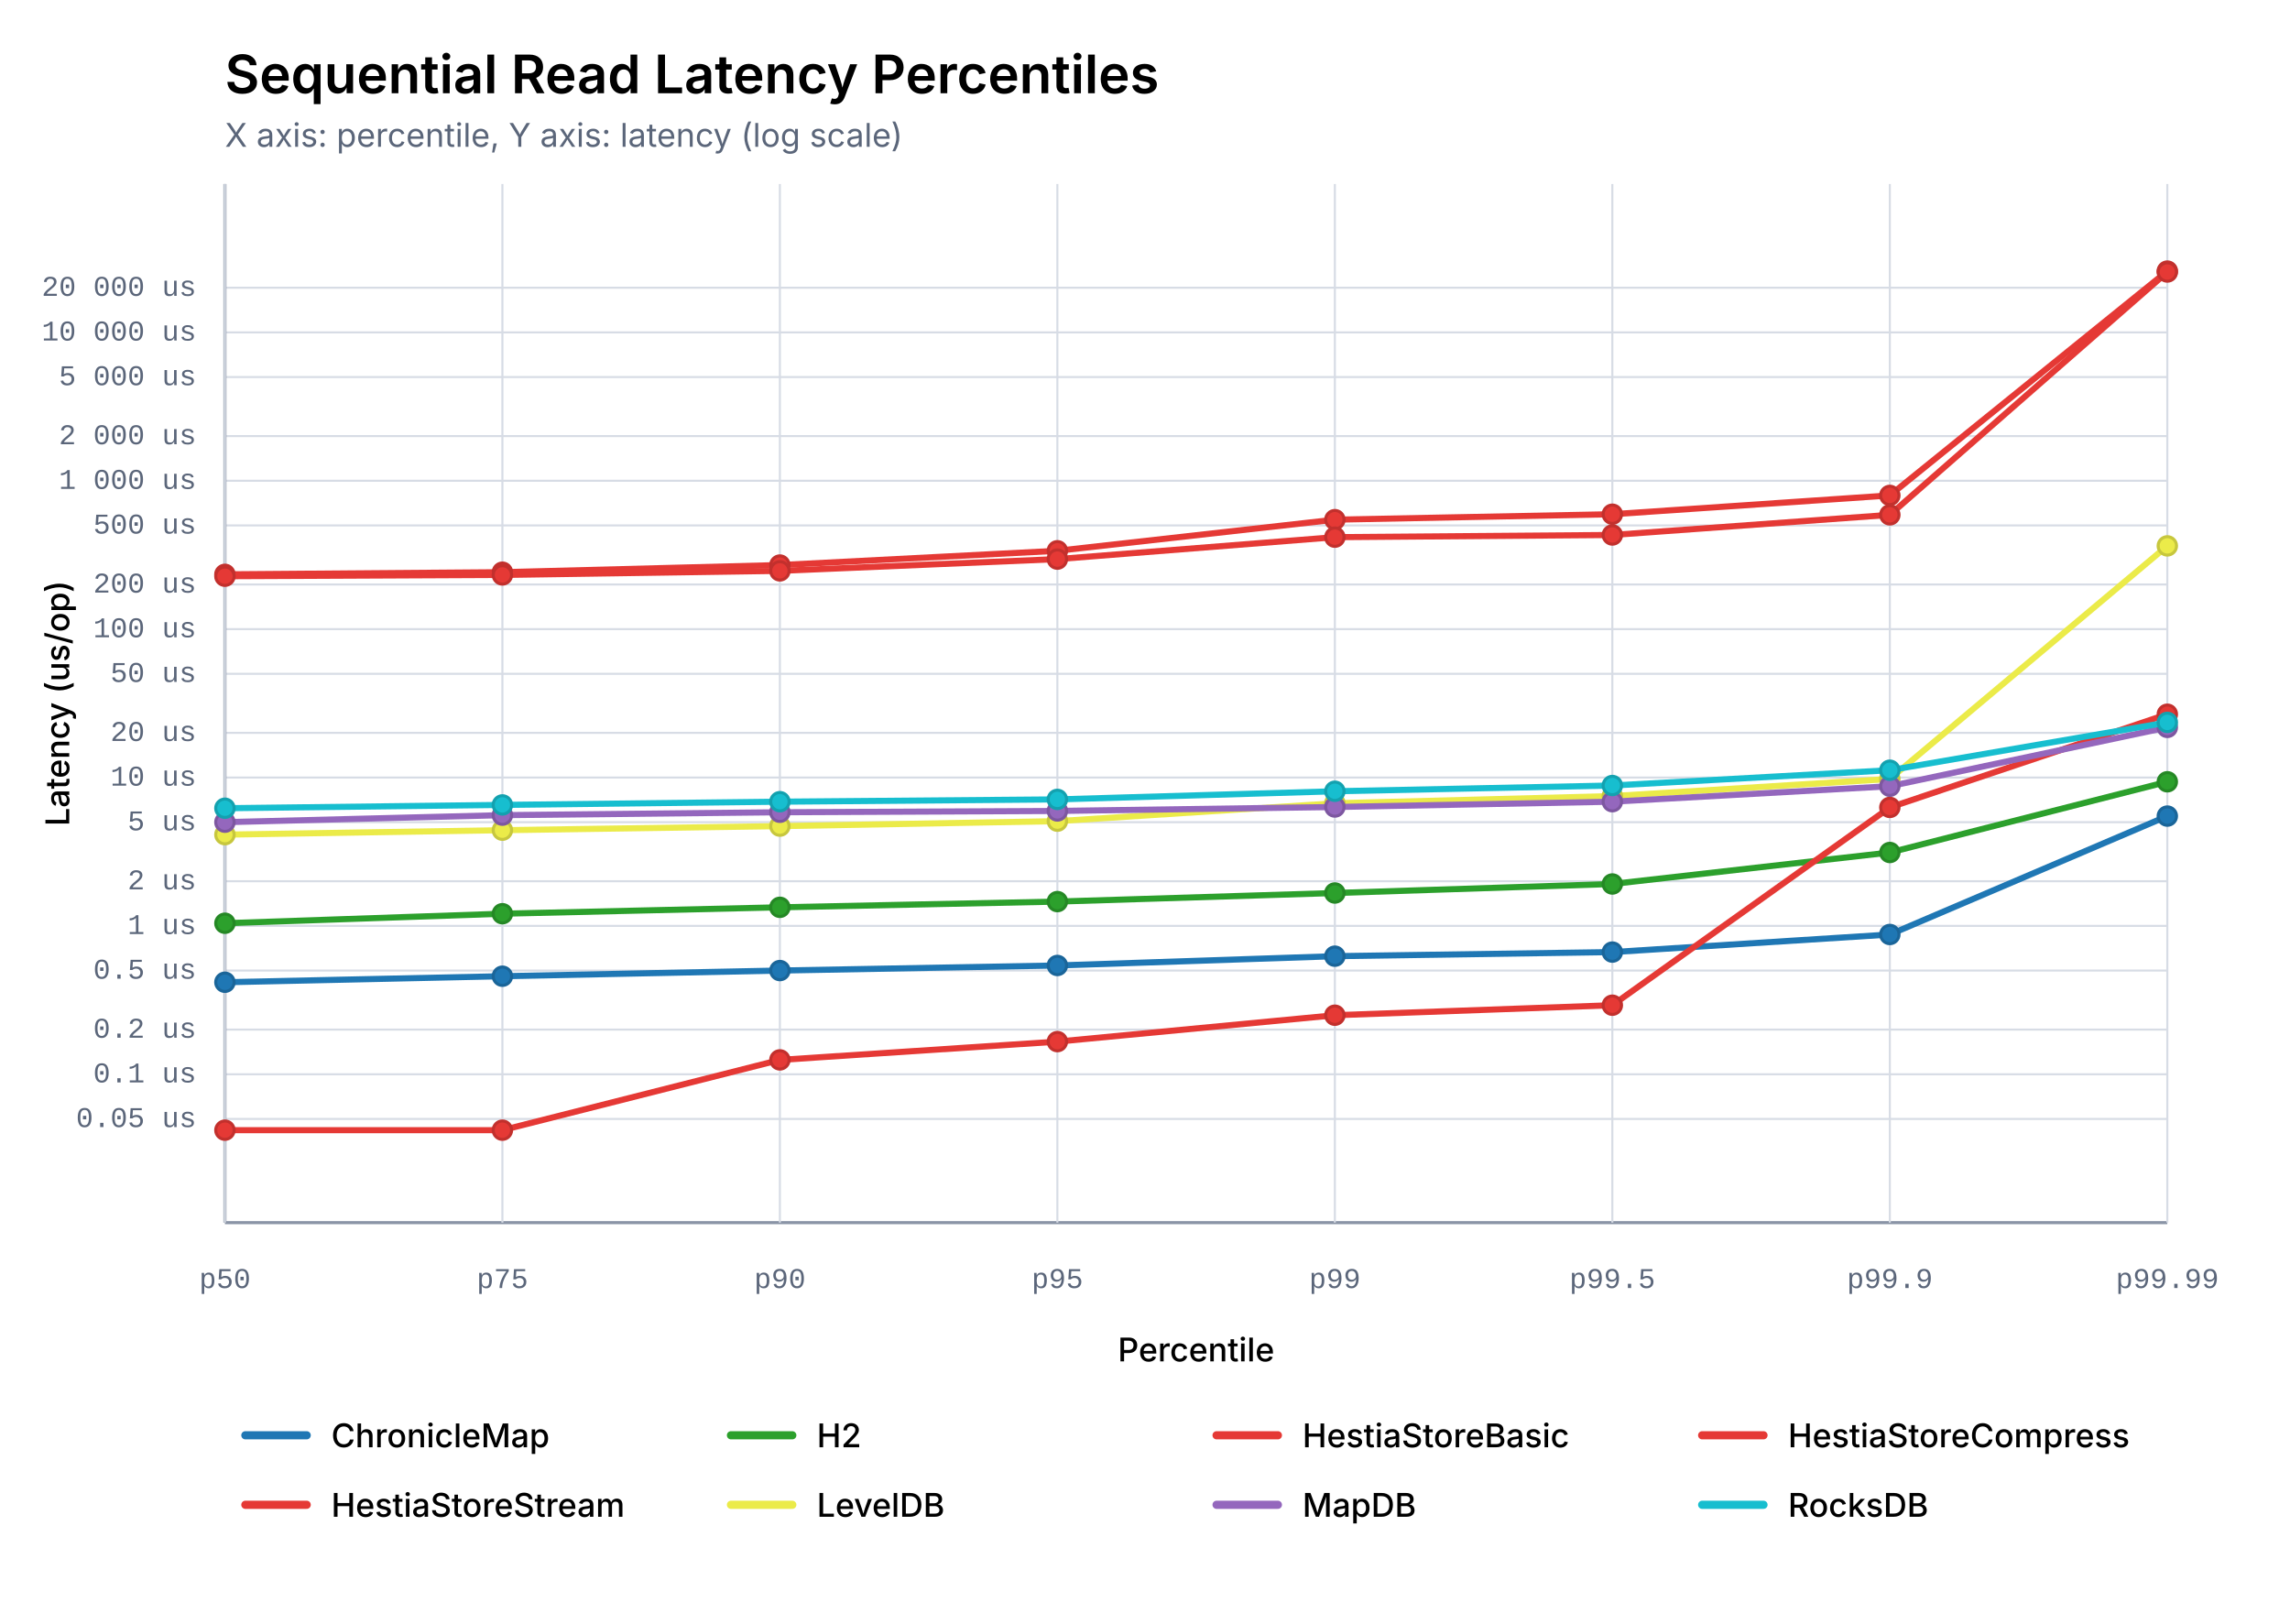
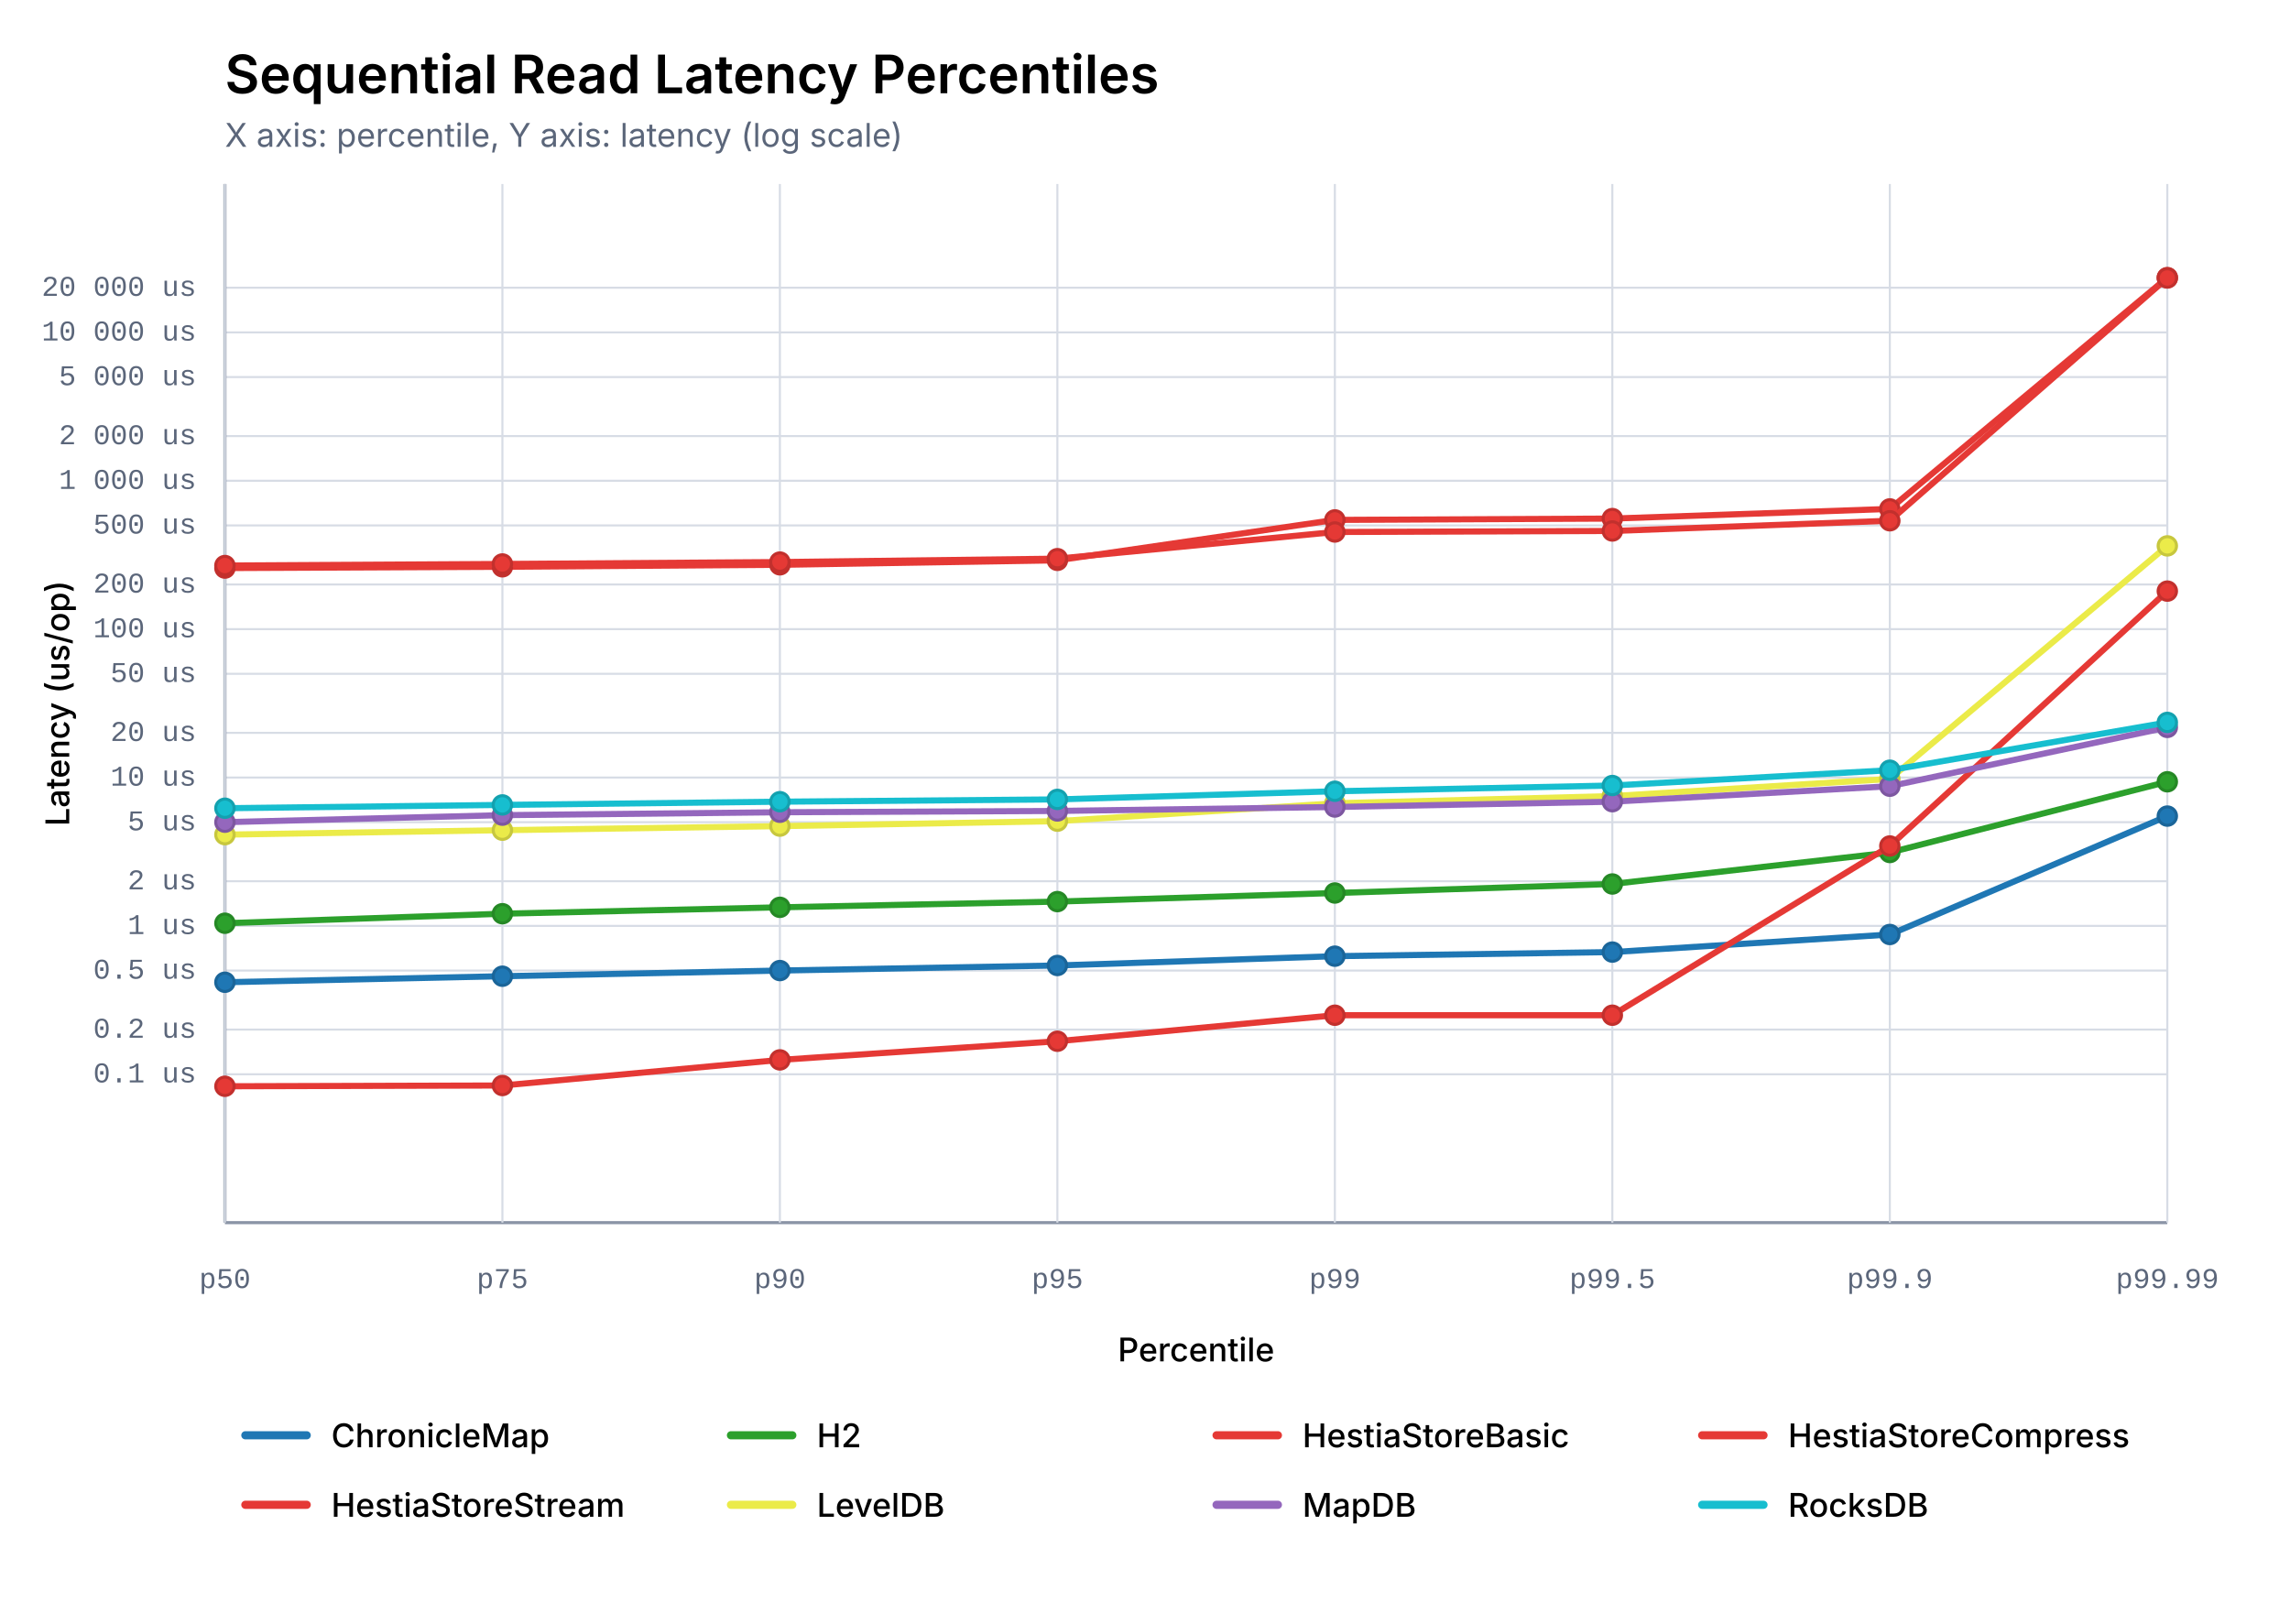
<svg xmlns="http://www.w3.org/2000/svg" width="1120" height="794" viewBox="0 0 1120 794">
  <style>
        text { fill: currentColor; dominant-baseline: middle; }
        .title { font: 600 26px "Inter", "Helvetica Neue", Arial, sans-serif; }
        .subtitle { font: 16px "Inter", "Helvetica Neue", Arial, sans-serif; fill: #5B667A; }
        .axis-label { font: 500 16px "Inter", "Helvetica Neue", Arial, sans-serif; }
        .tick { font: 14px "IBM Plex Mono", "Courier New", monospace; fill: #5B667A; }
        .legend { font: 500 16px "Inter", "Helvetica Neue", Arial, sans-serif; }
        .grid { stroke: #D7DCE5; stroke-width: 1; fill: none; }
        .axis { stroke: #8A94A6; stroke-width: 1.5; fill: none; }
    </style>
  <text class="title" x="110" y="36">Sequential Read Latency Percentiles</text>
  <text class="subtitle" x="110" y="66">X axis: percentile, Y axis: latency (log scale)</text>
-   <line class="grid" x1="110" y1="547.275" x2="1060" y2="547.275" />
-   <text class="tick" x="96" y="547.275" text-anchor="end">0.05 us</text>
  <line class="grid" x1="110" y1="525.429" x2="1060" y2="525.429" />
  <text class="tick" x="96" y="525.429" text-anchor="end">0.1 us</text>
  <line class="grid" x1="110" y1="503.582" x2="1060" y2="503.582" />
  <text class="tick" x="96" y="503.582" text-anchor="end">0.2 us</text>
  <line class="grid" x1="110" y1="474.703" x2="1060" y2="474.703" />
  <text class="tick" x="96" y="474.703" text-anchor="end">0.5 us</text>
  <line class="grid" x1="110" y1="452.857" x2="1060" y2="452.857" />
  <text class="tick" x="96" y="452.857" text-anchor="end">1 us</text>
  <line class="grid" x1="110" y1="431.011" x2="1060" y2="431.011" />
  <text class="tick" x="96" y="431.011" text-anchor="end">2 us</text>
  <line class="grid" x1="110" y1="402.132" x2="1060" y2="402.132" />
  <text class="tick" x="96" y="402.132" text-anchor="end">5 us</text>
  <line class="grid" x1="110" y1="380.286" x2="1060" y2="380.286" />
  <text class="tick" x="96" y="380.286" text-anchor="end">10 us</text>
  <line class="grid" x1="110" y1="358.44" x2="1060" y2="358.44" />
  <text class="tick" x="96" y="358.44" text-anchor="end">20 us</text>
  <line class="grid" x1="110" y1="329.56" x2="1060" y2="329.56" />
  <text class="tick" x="96" y="329.56" text-anchor="end">50 us</text>
  <line class="grid" x1="110" y1="307.714" x2="1060" y2="307.714" />
  <text class="tick" x="96" y="307.714" text-anchor="end">100 us</text>
  <line class="grid" x1="110" y1="285.868" x2="1060" y2="285.868" />
  <text class="tick" x="96" y="285.868" text-anchor="end">200 us</text>
  <line class="grid" x1="110" y1="256.989" x2="1060" y2="256.989" />
  <text class="tick" x="96" y="256.989" text-anchor="end">500 us</text>
  <line class="grid" x1="110" y1="235.143" x2="1060" y2="235.143" />
  <text class="tick" x="96" y="235.143" text-anchor="end">1 000 us</text>
  <line class="grid" x1="110" y1="213.297" x2="1060" y2="213.297" />
  <text class="tick" x="96" y="213.297" text-anchor="end">2 000 us</text>
  <line class="grid" x1="110" y1="184.418" x2="1060" y2="184.418" />
  <text class="tick" x="96" y="184.418" text-anchor="end">5 000 us</text>
  <line class="grid" x1="110" y1="162.571" x2="1060" y2="162.571" />
  <text class="tick" x="96" y="162.571" text-anchor="end">10 000 us</text>
  <line class="grid" x1="110" y1="140.725" x2="1060" y2="140.725" />
  <text class="tick" x="96" y="140.725" text-anchor="end">20 000 us</text>
  <line class="axis" x1="110" y1="598" x2="1060" y2="598" />
  <line class="axis" x1="110" y1="90" x2="110" y2="598" />
  <line class="grid" x1="110.0" y1="90" x2="110.0" y2="598" />
  <text class="tick" x="110.0" y="626" text-anchor="middle">p50</text>
  <line class="grid" x1="245.714" y1="90" x2="245.714" y2="598" />
  <text class="tick" x="245.714" y="626" text-anchor="middle">p75</text>
  <line class="grid" x1="381.429" y1="90" x2="381.429" y2="598" />
  <text class="tick" x="381.429" y="626" text-anchor="middle">p90</text>
  <line class="grid" x1="517.143" y1="90" x2="517.143" y2="598" />
  <text class="tick" x="517.143" y="626" text-anchor="middle">p95</text>
  <line class="grid" x1="652.857" y1="90" x2="652.857" y2="598" />
  <text class="tick" x="652.857" y="626" text-anchor="middle">p99</text>
  <line class="grid" x1="788.571" y1="90" x2="788.571" y2="598" />
  <text class="tick" x="788.571" y="626" text-anchor="middle">p99.5</text>
  <line class="grid" x1="924.286" y1="90" x2="924.286" y2="598" />
  <text class="tick" x="924.286" y="626" text-anchor="middle">p99.9</text>
  <line class="grid" x1="1060.0" y1="90" x2="1060.0" y2="598" />
  <text class="tick" x="1060.0" y="626" text-anchor="middle">p99.99</text>
  <text class="axis-label" x="585" y="660" text-anchor="middle">Percentile</text>
  <text class="axis-label" x="28" y="344" transform="rotate(-90 28 344)" text-anchor="middle">Latency (us/op)</text>
  <polyline points="110.00,480.42 245.71,477.47 381.43,474.70 517.14,472.22 652.86,467.67 788.57,465.67 924.29,457.07 1060.00,399.15" fill="none" stroke="#1F77B4" stroke-width="3" stroke-linejoin="round" stroke-linecap="round" />
  <circle cx="110.0" cy="480.424" r="4.5" fill="#1F77B4" stroke="#1A6599" stroke-width="1.5" />
  <circle cx="245.714" cy="477.469" r="4.5" fill="#1F77B4" stroke="#1A6599" stroke-width="1.5" />
  <circle cx="381.429" cy="474.703" r="4.5" fill="#1F77B4" stroke="#1A6599" stroke-width="1.5" />
  <circle cx="517.143" cy="472.219" r="4.5" fill="#1F77B4" stroke="#1A6599" stroke-width="1.5" />
  <circle cx="652.857" cy="467.67" r="4.5" fill="#1F77B4" stroke="#1A6599" stroke-width="1.5" />
  <circle cx="788.571" cy="465.668" r="4.5" fill="#1F77B4" stroke="#1A6599" stroke-width="1.5" />
  <circle cx="924.286" cy="457.066" r="4.5" fill="#1F77B4" stroke="#1A6599" stroke-width="1.5" />
  <circle cx="1060.0" cy="399.151" r="4.5" fill="#1F77B4" stroke="#1A6599" stroke-width="1.5" />
  <polyline points="110.00,451.56 245.71,446.90 381.43,443.77 517.14,440.97 652.86,436.77 788.57,432.36 924.29,416.96 1060.00,382.37" fill="none" stroke="#2CA02C" stroke-width="3" stroke-linejoin="round" stroke-linecap="round" />
  <circle cx="110.0" cy="451.56" r="4.5" fill="#2CA02C" stroke="#258825" stroke-width="1.5" />
  <circle cx="245.714" cy="446.901" r="4.5" fill="#2CA02C" stroke="#258825" stroke-width="1.5" />
  <circle cx="381.429" cy="443.774" r="4.5" fill="#2CA02C" stroke="#258825" stroke-width="1.5" />
  <circle cx="517.143" cy="440.973" r="4.5" fill="#2CA02C" stroke="#258825" stroke-width="1.5" />
  <circle cx="652.857" cy="436.77" r="4.5" fill="#2CA02C" stroke="#258825" stroke-width="1.5" />
  <circle cx="788.571" cy="432.363" r="4.5" fill="#2CA02C" stroke="#258825" stroke-width="1.5" />
  <circle cx="924.286" cy="416.955" r="4.5" fill="#2CA02C" stroke="#258825" stroke-width="1.5" />
  <circle cx="1060.0" cy="382.37" r="4.5" fill="#2CA02C" stroke="#258825" stroke-width="1.5" />
-   <polyline points="110.00,280.92 245.71,279.87 381.43,276.37 517.14,269.39 652.86,254.17 788.57,251.51 924.29,242.31 1060.00,132.59" fill="none" stroke="#E53935" stroke-width="3" stroke-linejoin="round" stroke-linecap="round" />
-   <circle cx="110.0" cy="280.922" r="4.5" fill="#E53935" stroke="#C2302D" stroke-width="1.5" />
-   <circle cx="245.714" cy="279.871" r="4.5" fill="#E53935" stroke="#C2302D" stroke-width="1.5" />
-   <circle cx="381.429" cy="276.37" r="4.5" fill="#E53935" stroke="#C2302D" stroke-width="1.5" />
-   <circle cx="517.143" cy="269.385" r="4.5" fill="#E53935" stroke="#C2302D" stroke-width="1.5" />
-   <circle cx="652.857" cy="254.168" r="4.5" fill="#E53935" stroke="#C2302D" stroke-width="1.5" />
-   <circle cx="788.571" cy="251.509" r="4.5" fill="#E53935" stroke="#C2302D" stroke-width="1.5" />
-   <circle cx="924.286" cy="242.307" r="4.5" fill="#E53935" stroke="#C2302D" stroke-width="1.5" />
-   <circle cx="1060.0" cy="132.59" r="4.5" fill="#E53935" stroke="#C2302D" stroke-width="1.5" />
-   <polyline points="110.00,281.83 245.71,281.20 381.43,279.21 517.14,273.46 652.86,262.73 788.57,261.66 924.29,251.82 1060.00,133.04" fill="none" stroke="#E53935" stroke-width="3" stroke-linejoin="round" stroke-linecap="round" />
-   <circle cx="110.0" cy="281.831" r="4.5" fill="#E53935" stroke="#C2302D" stroke-width="1.5" />
-   <circle cx="245.714" cy="281.199" r="4.5" fill="#E53935" stroke="#C2302D" stroke-width="1.5" />
-   <circle cx="381.429" cy="279.211" r="4.5" fill="#E53935" stroke="#C2302D" stroke-width="1.5" />
-   <circle cx="517.143" cy="273.464" r="4.5" fill="#E53935" stroke="#C2302D" stroke-width="1.5" />
-   <circle cx="652.857" cy="262.728" r="4.5" fill="#E53935" stroke="#C2302D" stroke-width="1.5" />
-   <circle cx="788.571" cy="261.662" r="4.5" fill="#E53935" stroke="#C2302D" stroke-width="1.5" />
-   <circle cx="924.286" cy="251.816" r="4.5" fill="#E53935" stroke="#C2302D" stroke-width="1.5" />
-   <circle cx="1060.0" cy="133.036" r="4.5" fill="#E53935" stroke="#C2302D" stroke-width="1.5" />
-   <polyline points="110.00,552.77 245.71,552.77 381.43,518.40 517.14,509.46 652.86,496.55 788.57,491.66 924.29,394.91 1060.00,349.33" fill="none" stroke="#E53935" stroke-width="3" stroke-linejoin="round" stroke-linecap="round" />
-   <circle cx="110.0" cy="552.77" r="4.5" fill="#E53935" stroke="#C2302D" stroke-width="1.5" />
-   <circle cx="245.714" cy="552.77" r="4.5" fill="#E53935" stroke="#C2302D" stroke-width="1.5" />
+   <polyline points="110.00,277.84 245.71,277.22 381.43,276.25 517.14,274.07 652.86,254.29 788.57,253.64 924.29,248.91 1060.00,135.78" fill="none" stroke="#E53935" stroke-width="3" stroke-linejoin="round" stroke-linecap="round" />
+   <circle cx="110.0" cy="277.837" r="4.5" fill="#E53935" stroke="#C2302D" stroke-width="1.5" />
+   <circle cx="245.714" cy="277.217" r="4.5" fill="#E53935" stroke="#C2302D" stroke-width="1.5" />
+   <circle cx="381.429" cy="276.251" r="4.5" fill="#E53935" stroke="#C2302D" stroke-width="1.5" />
+   <circle cx="517.143" cy="274.069" r="4.5" fill="#E53935" stroke="#C2302D" stroke-width="1.5" />
+   <circle cx="652.857" cy="254.286" r="4.5" fill="#E53935" stroke="#C2302D" stroke-width="1.5" />
+   <circle cx="788.571" cy="253.641" r="4.5" fill="#E53935" stroke="#C2302D" stroke-width="1.5" />
+   <circle cx="924.286" cy="248.908" r="4.5" fill="#E53935" stroke="#C2302D" stroke-width="1.5" />
+   <circle cx="1060.0" cy="135.782" r="4.5" fill="#E53935" stroke="#C2302D" stroke-width="1.5" />
+   <polyline points="110.00,276.61 245.71,275.84 381.43,274.91 517.14,273.25 652.86,260.20 788.57,259.70 924.29,254.70 1060.00,135.96" fill="none" stroke="#E53935" stroke-width="3" stroke-linejoin="round" stroke-linecap="round" />
+   <circle cx="110.0" cy="276.61" r="4.5" fill="#E53935" stroke="#C2302D" stroke-width="1.5" />
+   <circle cx="245.714" cy="275.838" r="4.5" fill="#E53935" stroke="#C2302D" stroke-width="1.5" />
+   <circle cx="381.429" cy="274.912" r="4.5" fill="#E53935" stroke="#C2302D" stroke-width="1.5" />
+   <circle cx="517.143" cy="273.247" r="4.5" fill="#E53935" stroke="#C2302D" stroke-width="1.5" />
+   <circle cx="652.857" cy="260.199" r="4.5" fill="#E53935" stroke="#C2302D" stroke-width="1.5" />
+   <circle cx="788.571" cy="259.703" r="4.5" fill="#E53935" stroke="#C2302D" stroke-width="1.5" />
+   <circle cx="924.286" cy="254.704" r="4.5" fill="#E53935" stroke="#C2302D" stroke-width="1.5" />
+   <circle cx="1060.0" cy="135.959" r="4.5" fill="#E53935" stroke="#C2302D" stroke-width="1.5" />
+   <polyline points="110.00,531.30 245.71,530.92 381.43,518.40 517.14,509.27 652.86,496.55 788.57,496.55 924.29,413.77 1060.00,289.11" fill="none" stroke="#E53935" stroke-width="3" stroke-linejoin="round" stroke-linecap="round" />
+   <circle cx="110.0" cy="531.301" r="4.5" fill="#E53935" stroke="#C2302D" stroke-width="1.5" />
+   <circle cx="245.714" cy="530.924" r="4.5" fill="#E53935" stroke="#C2302D" stroke-width="1.5" />
  <circle cx="381.429" cy="518.396" r="4.5" fill="#E53935" stroke="#C2302D" stroke-width="1.5" />
-   <circle cx="517.143" cy="509.455" r="4.5" fill="#E53935" stroke="#C2302D" stroke-width="1.5" />
+   <circle cx="517.143" cy="509.266" r="4.5" fill="#E53935" stroke="#C2302D" stroke-width="1.5" />
  <circle cx="652.857" cy="496.549" r="4.5" fill="#E53935" stroke="#C2302D" stroke-width="1.5" />
-   <circle cx="788.571" cy="491.655" r="4.5" fill="#E53935" stroke="#C2302D" stroke-width="1.5" />
-   <circle cx="924.286" cy="394.908" r="4.5" fill="#E53935" stroke="#C2302D" stroke-width="1.5" />
-   <circle cx="1060.0" cy="349.332" r="4.5" fill="#E53935" stroke="#C2302D" stroke-width="1.5" />
+   <circle cx="788.571" cy="496.549" r="4.5" fill="#E53935" stroke="#C2302D" stroke-width="1.5" />
+   <circle cx="924.286" cy="413.772" r="4.5" fill="#E53935" stroke="#C2302D" stroke-width="1.5" />
+   <circle cx="1060.0" cy="289.113" r="4.5" fill="#E53935" stroke="#C2302D" stroke-width="1.5" />
  <polyline points="110.00,408.23 245.71,406.05 381.43,404.06 517.14,401.63 652.86,392.89 788.57,389.37 924.29,381.00 1060.00,266.99" fill="none" stroke="#ebeb49" stroke-width="3" stroke-linejoin="round" stroke-linecap="round" />
  <circle cx="110.0" cy="408.233" r="4.5" fill="#ebeb49" stroke="#C7C73E" stroke-width="1.5" />
  <circle cx="245.714" cy="406.046" r="4.5" fill="#ebeb49" stroke="#C7C73E" stroke-width="1.5" />
  <circle cx="381.429" cy="404.055" r="4.5" fill="#ebeb49" stroke="#C7C73E" stroke-width="1.5" />
  <circle cx="517.143" cy="401.632" r="4.5" fill="#ebeb49" stroke="#C7C73E" stroke-width="1.5" />
  <circle cx="652.857" cy="392.889" r="4.5" fill="#ebeb49" stroke="#C7C73E" stroke-width="1.5" />
  <circle cx="788.571" cy="389.37" r="4.5" fill="#ebeb49" stroke="#C7C73E" stroke-width="1.5" />
  <circle cx="924.286" cy="381" r="4.5" fill="#ebeb49" stroke="#C7C73E" stroke-width="1.5" />
  <circle cx="1060.0" cy="266.992" r="4.5" fill="#ebeb49" stroke="#C7C73E" stroke-width="1.5" />
  <polyline points="110.00,402.13 245.71,398.70 381.43,397.28 517.14,396.64 652.86,394.71 788.57,392.11 924.29,384.54 1060.00,355.77" fill="none" stroke="#9467BD" stroke-width="3" stroke-linejoin="round" stroke-linecap="round" />
  <circle cx="110.0" cy="402.132" r="4.5" fill="#9467BD" stroke="#7D57A0" stroke-width="1.5" />
  <circle cx="245.714" cy="398.695" r="4.5" fill="#9467BD" stroke="#7D57A0" stroke-width="1.5" />
  <circle cx="381.429" cy="397.281" r="4.5" fill="#9467BD" stroke="#7D57A0" stroke-width="1.5" />
  <circle cx="517.143" cy="396.639" r="4.5" fill="#9467BD" stroke="#7D57A0" stroke-width="1.5" />
  <circle cx="652.857" cy="394.708" r="4.5" fill="#9467BD" stroke="#7D57A0" stroke-width="1.5" />
  <circle cx="788.571" cy="392.109" r="4.5" fill="#9467BD" stroke="#7D57A0" stroke-width="1.5" />
  <circle cx="924.286" cy="384.545" r="4.5" fill="#9467BD" stroke="#7D57A0" stroke-width="1.5" />
  <circle cx="1060.0" cy="355.766" r="4.5" fill="#9467BD" stroke="#7D57A0" stroke-width="1.5" />
  <polyline points="110.00,395.31 245.71,393.69 381.43,392.11 517.14,390.99 652.86,387.01 788.57,384.20 924.29,376.71 1060.00,353.33" fill="none" stroke="#17BECF" stroke-width="3" stroke-linejoin="round" stroke-linecap="round" />
  <circle cx="110.0" cy="395.312" r="4.5" fill="#17BECF" stroke="#13A1AF" stroke-width="1.5" />
  <circle cx="245.714" cy="393.689" r="4.5" fill="#17BECF" stroke="#13A1AF" stroke-width="1.5" />
  <circle cx="381.429" cy="392.109" r="4.5" fill="#17BECF" stroke="#13A1AF" stroke-width="1.5" />
  <circle cx="517.143" cy="390.991" r="4.5" fill="#17BECF" stroke="#13A1AF" stroke-width="1.5" />
  <circle cx="652.857" cy="387.005" r="4.5" fill="#17BECF" stroke="#13A1AF" stroke-width="1.5" />
  <circle cx="788.571" cy="384.2" r="4.5" fill="#17BECF" stroke="#13A1AF" stroke-width="1.5" />
  <circle cx="924.286" cy="376.714" r="4.5" fill="#17BECF" stroke="#13A1AF" stroke-width="1.5" />
  <circle cx="1060.0" cy="353.33" r="4.5" fill="#17BECF" stroke="#13A1AF" stroke-width="1.5" />
  <line x1="120.0" y1="702.0" x2="150.0" y2="702.0" stroke="#1F77B4" stroke-width="4" stroke-linecap="round" />
  <text class="legend" x="162.0" y="702.0">ChronicleMap</text>
  <line x1="357.5" y1="702.0" x2="387.5" y2="702.0" stroke="#2CA02C" stroke-width="4" stroke-linecap="round" />
  <text class="legend" x="399.5" y="702.0">H2</text>
  <line x1="595.0" y1="702.0" x2="625.0" y2="702.0" stroke="#E53935" stroke-width="4" stroke-linecap="round" />
  <text class="legend" x="637.0" y="702.0">HestiaStoreBasic</text>
  <line x1="832.5" y1="702.0" x2="862.5" y2="702.0" stroke="#E53935" stroke-width="4" stroke-linecap="round" />
  <text class="legend" x="874.5" y="702.0">HestiaStoreCompress</text>
  <line x1="120.0" y1="736.0" x2="150.0" y2="736.0" stroke="#E53935" stroke-width="4" stroke-linecap="round" />
  <text class="legend" x="162.0" y="736.0">HestiaStoreStream</text>
  <line x1="357.5" y1="736.0" x2="387.5" y2="736.0" stroke="#ebeb49" stroke-width="4" stroke-linecap="round" />
  <text class="legend" x="399.5" y="736.0">LevelDB</text>
  <line x1="595.0" y1="736.0" x2="625.0" y2="736.0" stroke="#9467BD" stroke-width="4" stroke-linecap="round" />
  <text class="legend" x="637.0" y="736.0">MapDB</text>
  <line x1="832.5" y1="736.0" x2="862.5" y2="736.0" stroke="#17BECF" stroke-width="4" stroke-linecap="round" />
  <text class="legend" x="874.5" y="736.0">RocksDB</text>
</svg>
